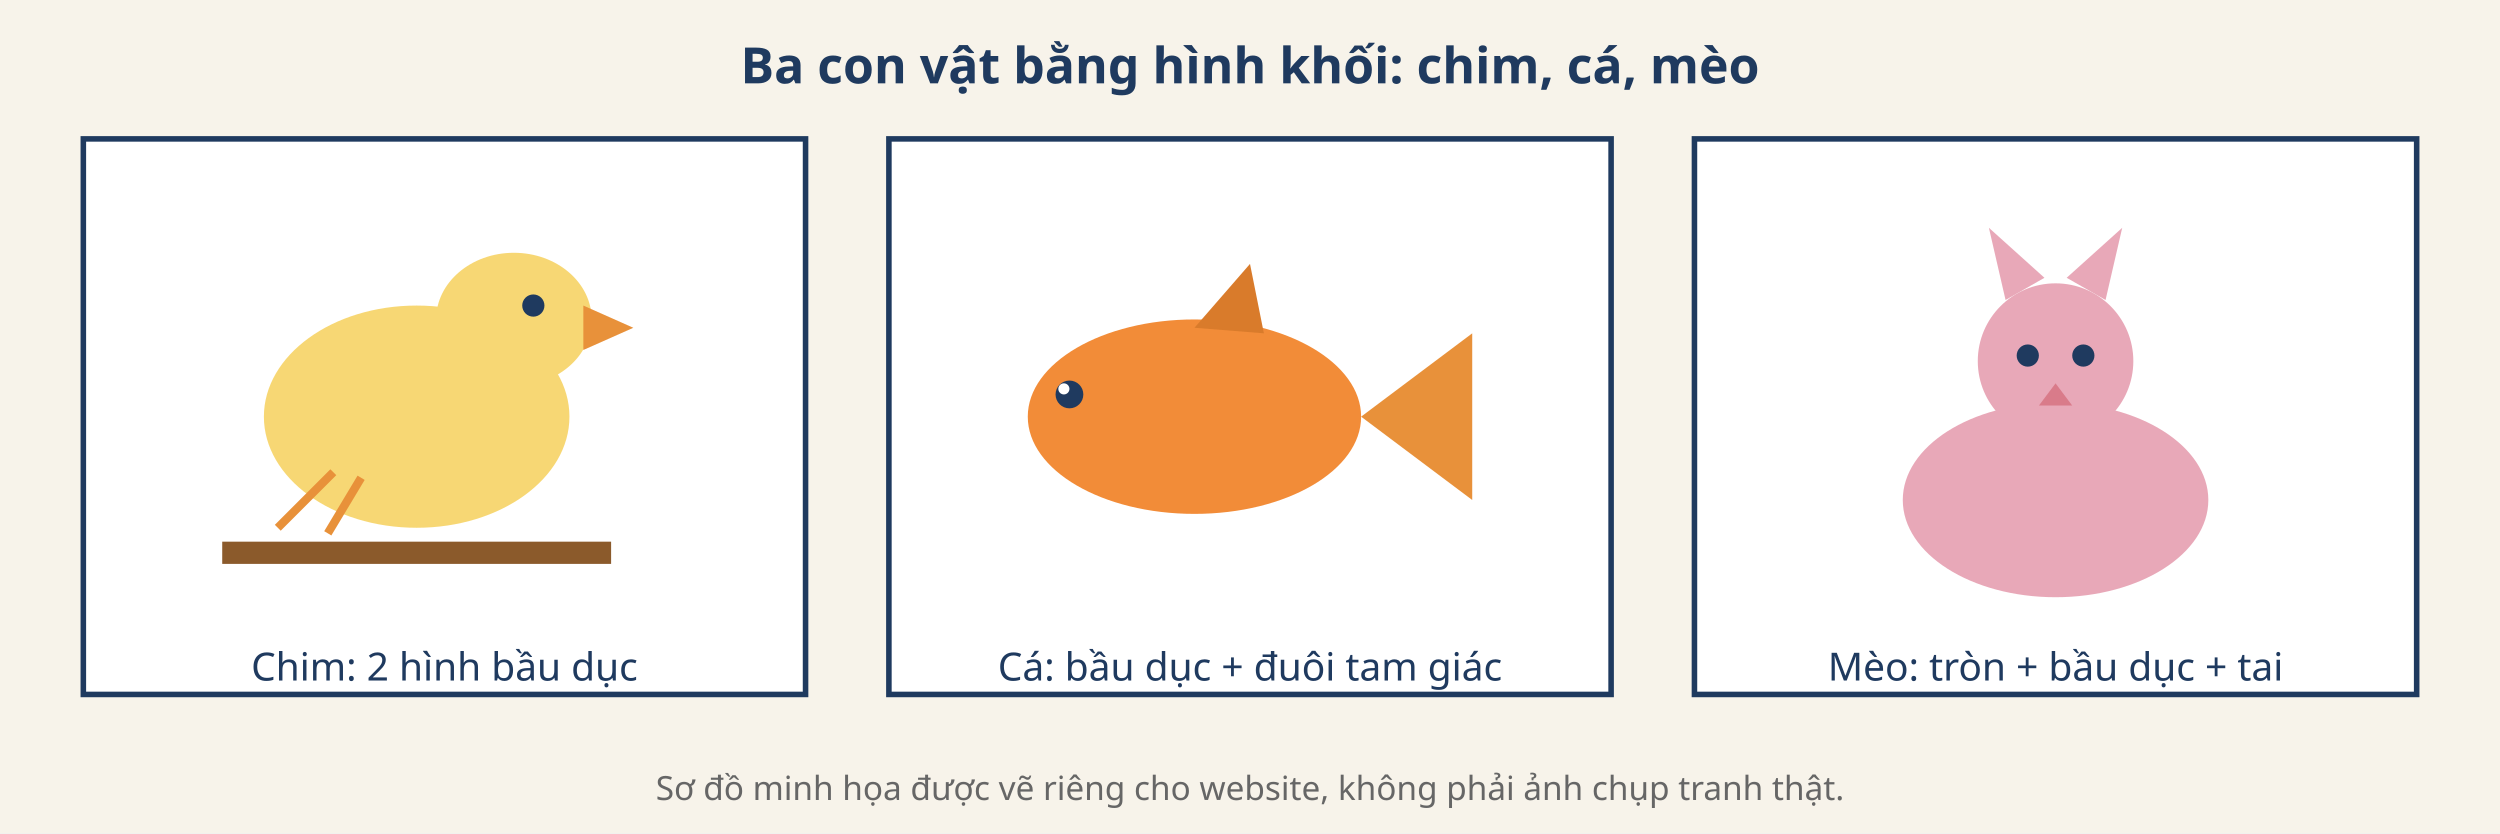
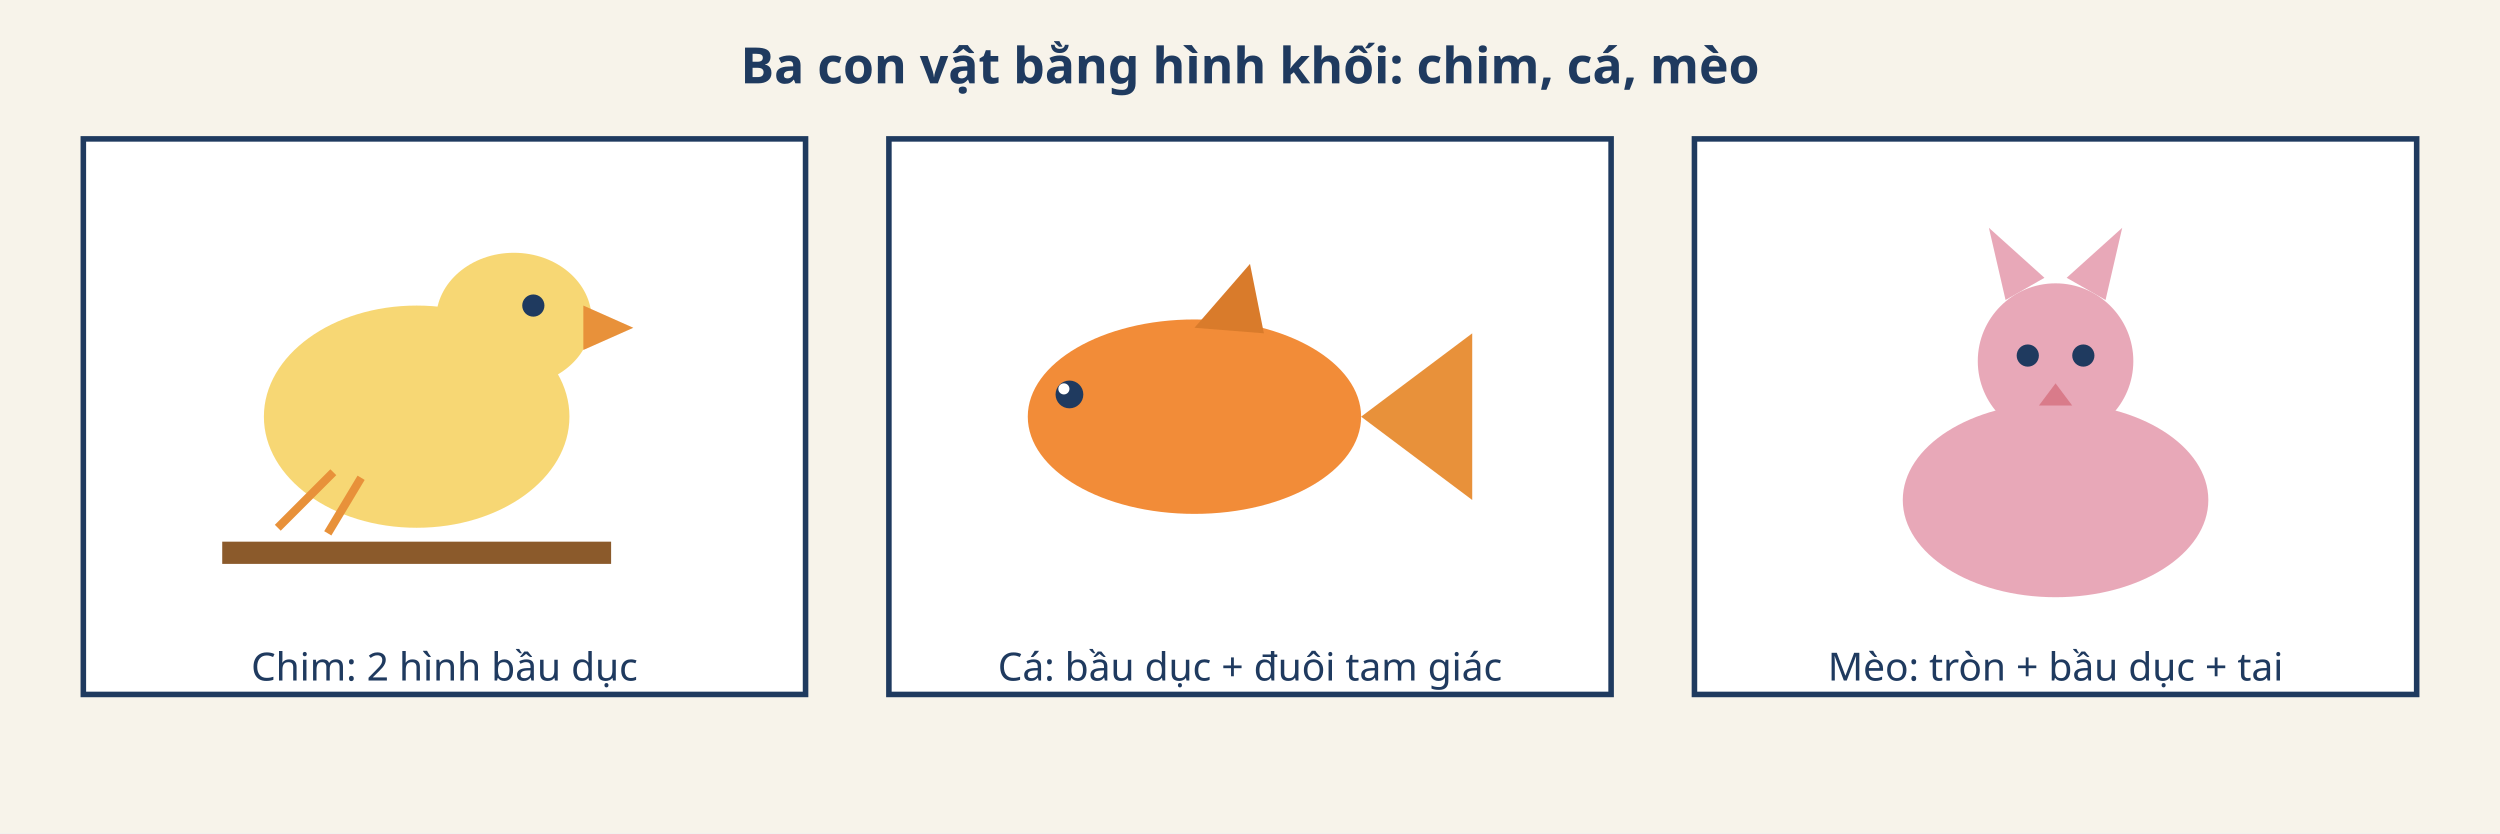
<svg xmlns="http://www.w3.org/2000/svg" width="900" height="300" viewBox="0 0 900 300" role="img" aria-label="Sơ đồ 3 con vật bằng hình khối: chim, cá, mèo">
  <rect width="900" height="300" fill="#f7f3ea" />
  <text x="450" y="30" font-family="sans-serif" font-size="18" font-weight="bold" fill="#1f3a5f" text-anchor="middle">Ba con vật bằng hình khối: chim, cá, mèo</text>
  <rect x="30" y="50" width="260" height="200" fill="#ffffff" stroke="#1f3a5f" stroke-width="2" />
  <ellipse cx="150" cy="150" rx="55" ry="40" fill="#f7d774" />
  <ellipse cx="185" cy="115" rx="28" ry="24" fill="#f7d774" />
  <polygon points="210,110 228,118 210,126" fill="#e8913a" />
  <circle cx="192" cy="110" r="4" fill="#1f3a5f" />
  <path d="M120 170 L 100 190 M 130 172 L 118 192" stroke="#e8913a" stroke-width="3" />
  <rect x="80" y="195" width="140" height="8" fill="#8b5a2b" />
  <text x="160" y="245" font-family="sans-serif" font-size="14" fill="#1f3a5f" text-anchor="middle">Chim: 2 hình bầu dục</text>
  <rect x="320" y="50" width="260" height="200" fill="#ffffff" stroke="#1f3a5f" stroke-width="2" />
  <ellipse cx="430" cy="150" rx="60" ry="35" fill="#f28c38" />
  <polygon points="490,150 530,120 530,180" fill="#e8913a" />
  <polygon points="430,118 450,95 455,120" fill="#d97b2b" />
  <circle cx="385" cy="142" r="5" fill="#1f3a5f" />
  <circle cx="383" cy="140" r="2" fill="#ffffff" />
  <text x="450" y="245" font-family="sans-serif" font-size="14" fill="#1f3a5f" text-anchor="middle">Cá: bầu dục + đuôi tam giác</text>
  <rect x="610" y="50" width="260" height="200" fill="#ffffff" stroke="#1f3a5f" stroke-width="2" />
  <ellipse cx="740" cy="180" rx="55" ry="35" fill="#e8a8b8" />
  <circle cx="740" cy="130" r="28" fill="#e8a8b8" />
  <polygon points="722,108 716,82 736,100" fill="#e8a8b8" />
  <polygon points="758,108 764,82 744,100" fill="#e8a8b8" />
  <circle cx="730" cy="128" r="4" fill="#1f3a5f" />
  <circle cx="750" cy="128" r="4" fill="#1f3a5f" />
  <polygon points="740,138 734,146 746,146" fill="#d97b8a" />
  <text x="740" y="245" font-family="sans-serif" font-size="14" fill="#1f3a5f" text-anchor="middle">Mèo: tròn + bầu dục + tai</text>
-   <text x="450" y="288" font-family="sans-serif" font-size="12" fill="#666666" text-anchor="middle">Sơ đồ minh họa được vẽ riêng cho website, không phải ảnh chụp tranh thật.</text>
</svg>
